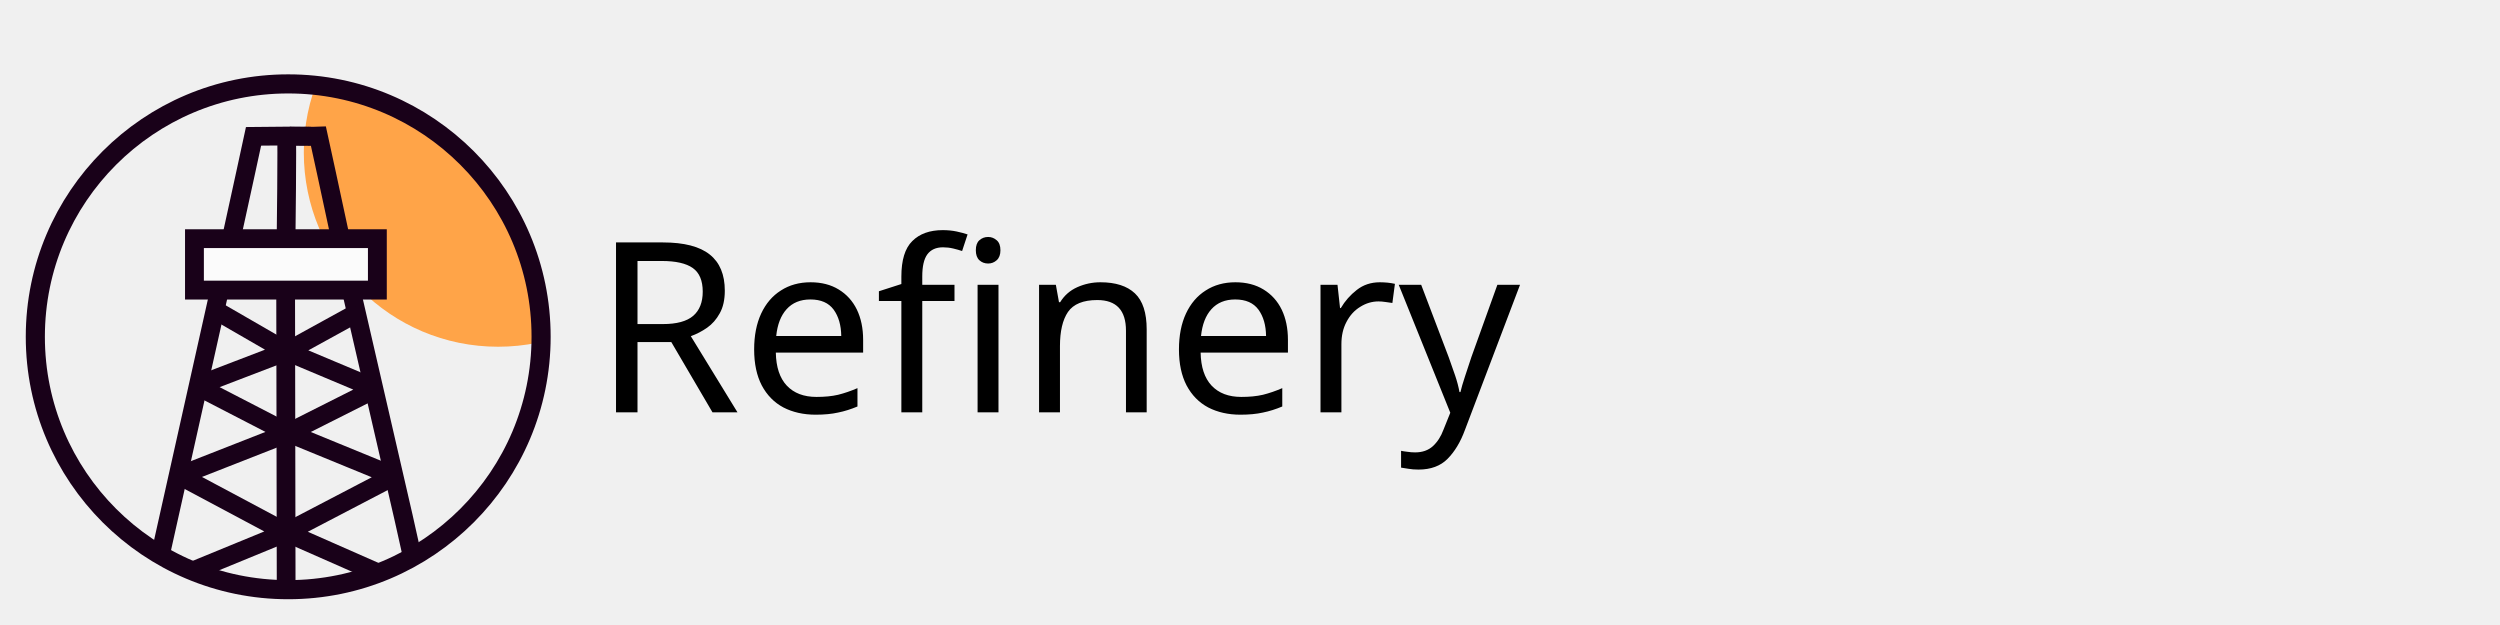
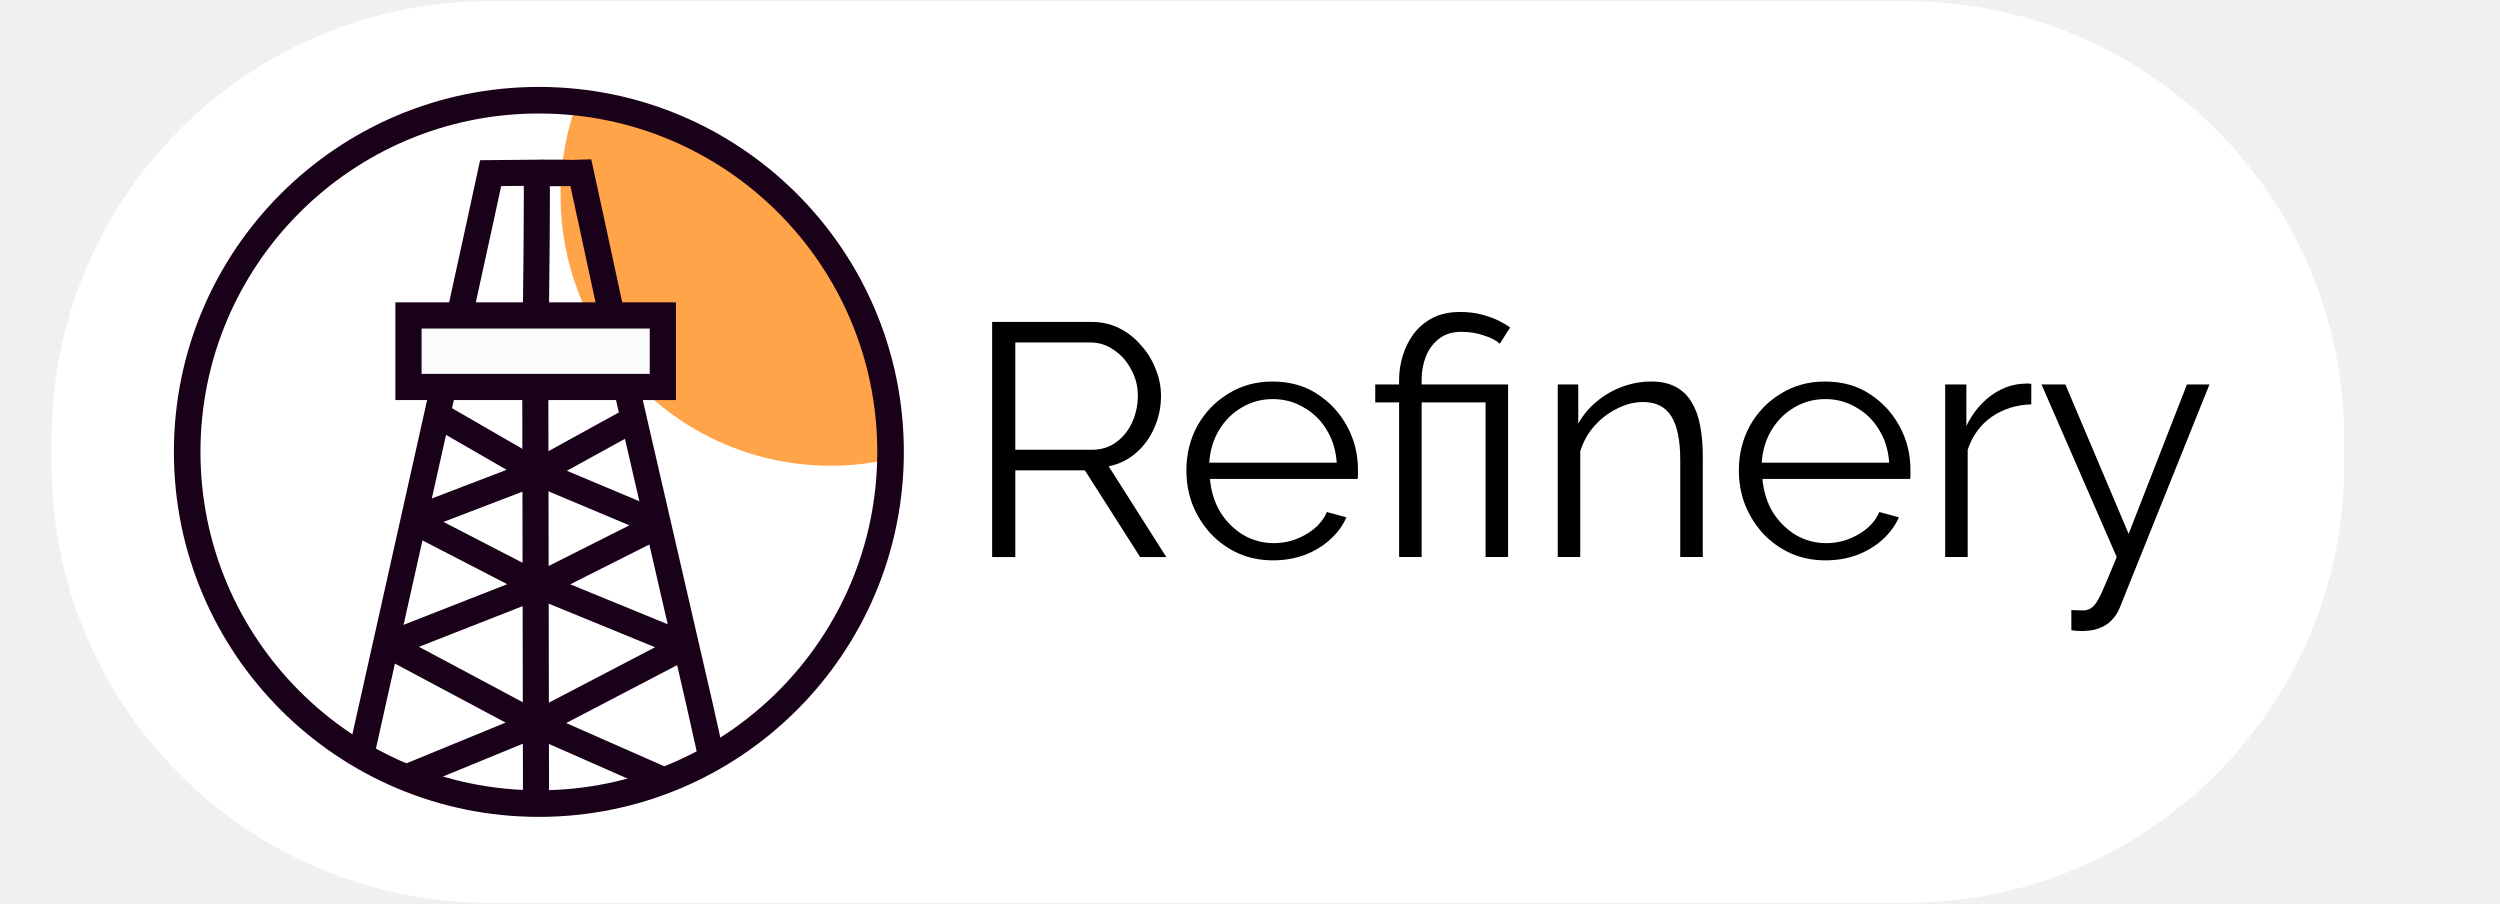
- <svg xmlns="http://www.w3.org/2000/svg" width="20cm" height="5cm" viewBox="0 0 200 50" version="1.1" id="svg6866">
+ <svg xmlns="http://www.w3.org/2000/svg" width="14.381cm" height="5.199cm" viewBox="0 0 143.808 51.991" version="1.1" id="svg6866">
  <defs id="defs6860">
    <clipPath clipPathUnits="userSpaceOnUse" id="clipPath6751">
      <circle style="opacity:1;fill:none;fill-opacity:1;stroke:#190119;stroke-width:1.302;stroke-linecap:round;stroke-linejoin:bevel;stroke-miterlimit:4;stroke-dasharray:none;stroke-dashoffset:0;stroke-opacity:1;paint-order:normal" id="circle6753" cx="141.622" cy="124.801" r="20.463" />
    </clipPath>
  </defs>
-   <g id="layer1" transform="translate(0,-247.0003)">
+   <g id="layer1" transform="translate(7.93912,-247.9478)">
+     <rect style="opacity:1;fill:#ffffff;stroke:none;stroke-width:0.127" id="rect44" width="131.884" height="51.869" x="-4.971" y="248.014" ry="25.2" />
    <g id="g7453" transform="translate(-1.133929,250.5982)">
      <g transform="translate(-35.59612,-125.2789)" id="g6838" style="display:inline">
        <g transform="translate(-81.26488,23.8125)" id="g6762">
          <g id="g6745" transform="translate(-0.4009043,0.2672695)" clip-path="url(#clipPath6751)">
            <rect y="95.904" x="103.58" height="61.043" width="65.768" id="rect6521" style="opacity:1;fill:none;fill-opacity:1;stroke:none;stroke-width:1.5;stroke-linecap:round;stroke-linejoin:bevel;stroke-miterlimit:4;stroke-dasharray:none;stroke-dashoffset:0;stroke-opacity:1;paint-order:normal" />
            <circle r="15.542" cy="109.798" cx="158.242" id="path6519" style="opacity:1;fill:#ffa448;fill-opacity:1;stroke:none;stroke-width:0.1;stroke-linecap:round;stroke-linejoin:bevel;stroke-miterlimit:4;stroke-dasharray:none;stroke-dashoffset:0;stroke-opacity:1;paint-order:normal" />
            <path id="path6511" d="m 141.282,116.694 c 0,0 0.1,-7.99 0.033,-8.257 0.075,0.134 2.551,0.047 2.551,0.047 0,0 1.17,5.346 1.735,8.024 m 0.866,4.215 4.207,18.247 2.269,10.162 -11.643,2.021 -0.053,-30.345" style="opacity:1;fill:none;stroke:#190119;stroke-width:1.5;stroke-linecap:butt;stroke-linejoin:miter;stroke-miterlimit:4;stroke-dasharray:none;stroke-opacity:1" />
            <path id="path6513" d="m 143.028,108.512 c 1.153,-0.067 -4.349,-0.004 -4.349,-0.004 0,0 -1.148,5.314 -1.737,7.968 m -1.002,4.427 -4.276,19.126 -2.339,10.507 11.977,0.618" style="opacity:1;fill:none;stroke:#190119;stroke-width:1.5;stroke-linecap:butt;stroke-linejoin:miter;stroke-miterlimit:4;stroke-dasharray:none;stroke-opacity:1" />
            <path id="path6515" d="m 135.552,122.375 5.811,3.355 7.087,2.977 -7.134,3.591 -8.552,3.355 8.504,4.536 10.725,4.725 -2.126,4.583 -13.749,1.795 -9.449,-3.071 3.969,-3.638 10.583,-4.347 8.693,-4.536 -8.646,-3.544 -7.134,-3.685 7.276,-2.788 5.67,-3.118" style="opacity:1;fill:none;stroke:#190119;stroke-width:1.5;stroke-linecap:butt;stroke-linejoin:bevel;stroke-miterlimit:4;stroke-dasharray:none;stroke-opacity:1" />
            <rect y="116.694" x="133.952" height="4.115" width="14.633" id="rect6501" style="opacity:1;fill:#fbfbfb;fill-opacity:1;stroke:#190119;stroke-width:1.508;stroke-linecap:round;stroke-linejoin:miter;stroke-miterlimit:4;stroke-dasharray:none;stroke-dashoffset:0;stroke-opacity:1;paint-order:normal" />
          </g>
        </g>
        <circle r="20.231" cy="148.624" cx="59.787" id="path6764" style="opacity:1;fill:none;fill-opacity:0;stroke:#190119;stroke-width:1.529;stroke-linecap:round;stroke-linejoin:bevel;stroke-miterlimit:4;stroke-dasharray:none;stroke-dashoffset:0;stroke-opacity:1;paint-order:normal" />
      </g>
    </g>
-     <text xml:space="preserve" style="font-style:normal;font-weight:normal;font-size:10.583px;line-height:1.25;font-family:sans-serif;letter-spacing:0px;word-spacing:0px;fill:#000000;fill-opacity:1;stroke:none;stroke-width:0.265" x="47.436" y="279.991" id="text7441">
-       <tspan id="tspan7439" x="47.436" y="279.991" style="font-style:normal;font-variant:normal;font-weight:normal;font-stretch:normal;font-size:19.05px;font-family:Raleway;-inkscape-font-specification:Raleway;stroke-width:0.265">Refinery</tspan>
-     </text>
+     <g aria-label="Refinery" id="text7441" style="font-size:10.583px;line-height:1.25;letter-spacing:0px;word-spacing:0px;stroke-width:0.265">
+       <path d="m 49.131,279.991 v -13.525 h 5.715 q 0.876,0 1.6,0.362 0.724,0.362 1.257,0.991 0.552,0.61 0.838,1.372 0.305,0.743 0.305,1.524 0,0.972 -0.381,1.829 -0.362,0.857 -1.048,1.448 -0.667,0.591 -1.581,0.781 l 3.315,5.22 h -1.505 l -3.181,-4.991 h -4 v 4.991 z m 1.333,-6.172 h 4.42 q 0.8,0 1.391,-0.438 0.591,-0.438 0.914,-1.143 0.324,-0.724 0.324,-1.524 0,-0.819 -0.381,-1.505 -0.362,-0.705 -0.991,-1.124 -0.61,-0.438 -1.372,-0.438 h -4.305 z" style="font-size:19.05px;font-family:Raleway;-inkscape-font-specification:Raleway" id="path5719" />
+       <path d="m 65.278,280.182 q -1.067,0 -1.981,-0.4 -0.914,-0.419 -1.581,-1.124 -0.667,-0.724 -1.048,-1.657 -0.362,-0.933 -0.362,-2 0,-1.391 0.629,-2.553 0.648,-1.162 1.772,-1.848 1.124,-0.705 2.553,-0.705 1.467,0 2.553,0.705 1.105,0.705 1.734,1.867 0.629,1.143 0.629,2.515 0,0.152 0,0.305 0,0.133 -0.019,0.21 h -8.496 q 0.095,1.067 0.591,1.905 0.514,0.819 1.314,1.314 0.819,0.476 1.772,0.476 0.972,0 1.829,-0.495 0.876,-0.495 1.219,-1.295 l 1.124,0.305 q -0.305,0.705 -0.933,1.276 -0.629,0.572 -1.486,0.895 -0.838,0.305 -1.81,0.305 z m -3.658,-5.62 h 7.334 q -0.076,-1.086 -0.591,-1.905 -0.495,-0.819 -1.314,-1.276 -0.8,-0.476 -1.772,-0.476 -0.972,0 -1.772,0.476 -0.8,0.457 -1.314,1.295 -0.495,0.819 -0.572,1.886 z" style="font-size:19.05px;font-family:Raleway;-inkscape-font-specification:Raleway" id="path5721" />
+       <path d="m 72.542,271.095 h -1.372 v -1.029 h 1.372 v -0.267 q 0,-0.705 0.21,-1.391 0.21,-0.686 0.629,-1.257 0.438,-0.572 1.086,-0.914 0.667,-0.343 1.581,-0.343 0.705,0 1.257,0.152 0.572,0.152 0.991,0.362 0.419,0.21 0.629,0.381 l -0.591,0.933 q -0.305,-0.286 -0.914,-0.476 -0.591,-0.21 -1.295,-0.21 -0.8,0 -1.314,0.419 -0.495,0.4 -0.743,1.029 -0.229,0.629 -0.229,1.276 v 0.305 h 4.972 v 9.925 h -1.295 v -8.896 h -3.677 v 8.896 h -1.295 z" style="font-size:19.05px;font-family:Raleway;-inkscape-font-specification:Raleway" id="path5723" />
+       <path d="m 90.01,279.991 h -1.295 v -5.544 q 0,-1.753 -0.514,-2.553 -0.514,-0.819 -1.619,-0.819 -0.762,0 -1.505,0.381 -0.743,0.362 -1.314,1.01 -0.552,0.629 -0.8,1.448 v 6.077 h -1.295 v -9.925 h 1.181 v 2.248 q 0.4,-0.724 1.048,-1.257 0.648,-0.552 1.467,-0.857 0.819,-0.305 1.695,-0.305 0.819,0 1.391,0.305 0.572,0.305 0.914,0.876 0.343,0.552 0.495,1.353 0.152,0.781 0.152,1.753 z" style="font-size:19.05px;font-family:Raleway;-inkscape-font-specification:Raleway" id="path5725" />
+       <path d="m 97.059,280.182 q -1.067,0 -1.981,-0.4 -0.914,-0.419 -1.581,-1.124 -0.667,-0.724 -1.048,-1.657 -0.362,-0.933 -0.362,-2 0,-1.391 0.629,-2.553 0.648,-1.162 1.772,-1.848 1.124,-0.705 2.553,-0.705 1.467,0 2.553,0.705 1.105,0.705 1.734,1.867 0.629,1.143 0.629,2.515 0,0.152 0,0.305 0,0.133 -0.019,0.21 h -8.496 q 0.095,1.067 0.591,1.905 0.514,0.819 1.314,1.314 0.819,0.476 1.772,0.476 0.972,0 1.829,-0.495 0.876,-0.495 1.219,-1.295 l 1.124,0.305 q -0.305,0.705 -0.933,1.276 -0.629,0.572 -1.486,0.895 -0.838,0.305 -1.81,0.305 z m -3.658,-5.62 h 7.334 q -0.076,-1.086 -0.591,-1.905 -0.495,-0.819 -1.314,-1.276 -0.8,-0.476 -1.772,-0.476 -0.972,0 -1.772,0.476 -0.8,0.457 -1.314,1.295 -0.495,0.819 -0.572,1.886 z" style="font-size:19.05px;font-family:Raleway;-inkscape-font-specification:Raleway" id="path5727" />
+       <path d="m 108.908,271.209 q -1.295,0.038 -2.286,0.724 -0.972,0.686 -1.372,1.886 v 6.172 h -1.295 v -9.925 h 1.219 v 2.381 q 0.514,-1.048 1.353,-1.695 0.857,-0.648 1.81,-0.724 0.191,-0.019 0.324,-0.019 0.152,0 0.248,0.019 z" style="font-size:19.05px;font-family:Raleway;-inkscape-font-specification:Raleway" id="path5729" />
+       <path d="m 111.213,283.039 q 0.267,0.019 0.514,0.019 0.248,0.019 0.362,-0.019 0.229,-0.038 0.438,-0.267 0.21,-0.229 0.495,-0.876 0.286,-0.648 0.8,-1.905 l -4.324,-9.925 h 1.372 l 3.639,8.592 3.353,-8.592 h 1.295 l -5.144,12.802 q -0.133,0.362 -0.4,0.667 -0.267,0.324 -0.667,0.495 -0.381,0.191 -0.953,0.21 -0.171,0.019 -0.362,0 -0.171,0 -0.419,-0.038 z" style="font-size:19.05px;font-family:Raleway;-inkscape-font-specification:Raleway" id="path5731" />
+     </g>
  </g>
</svg>
